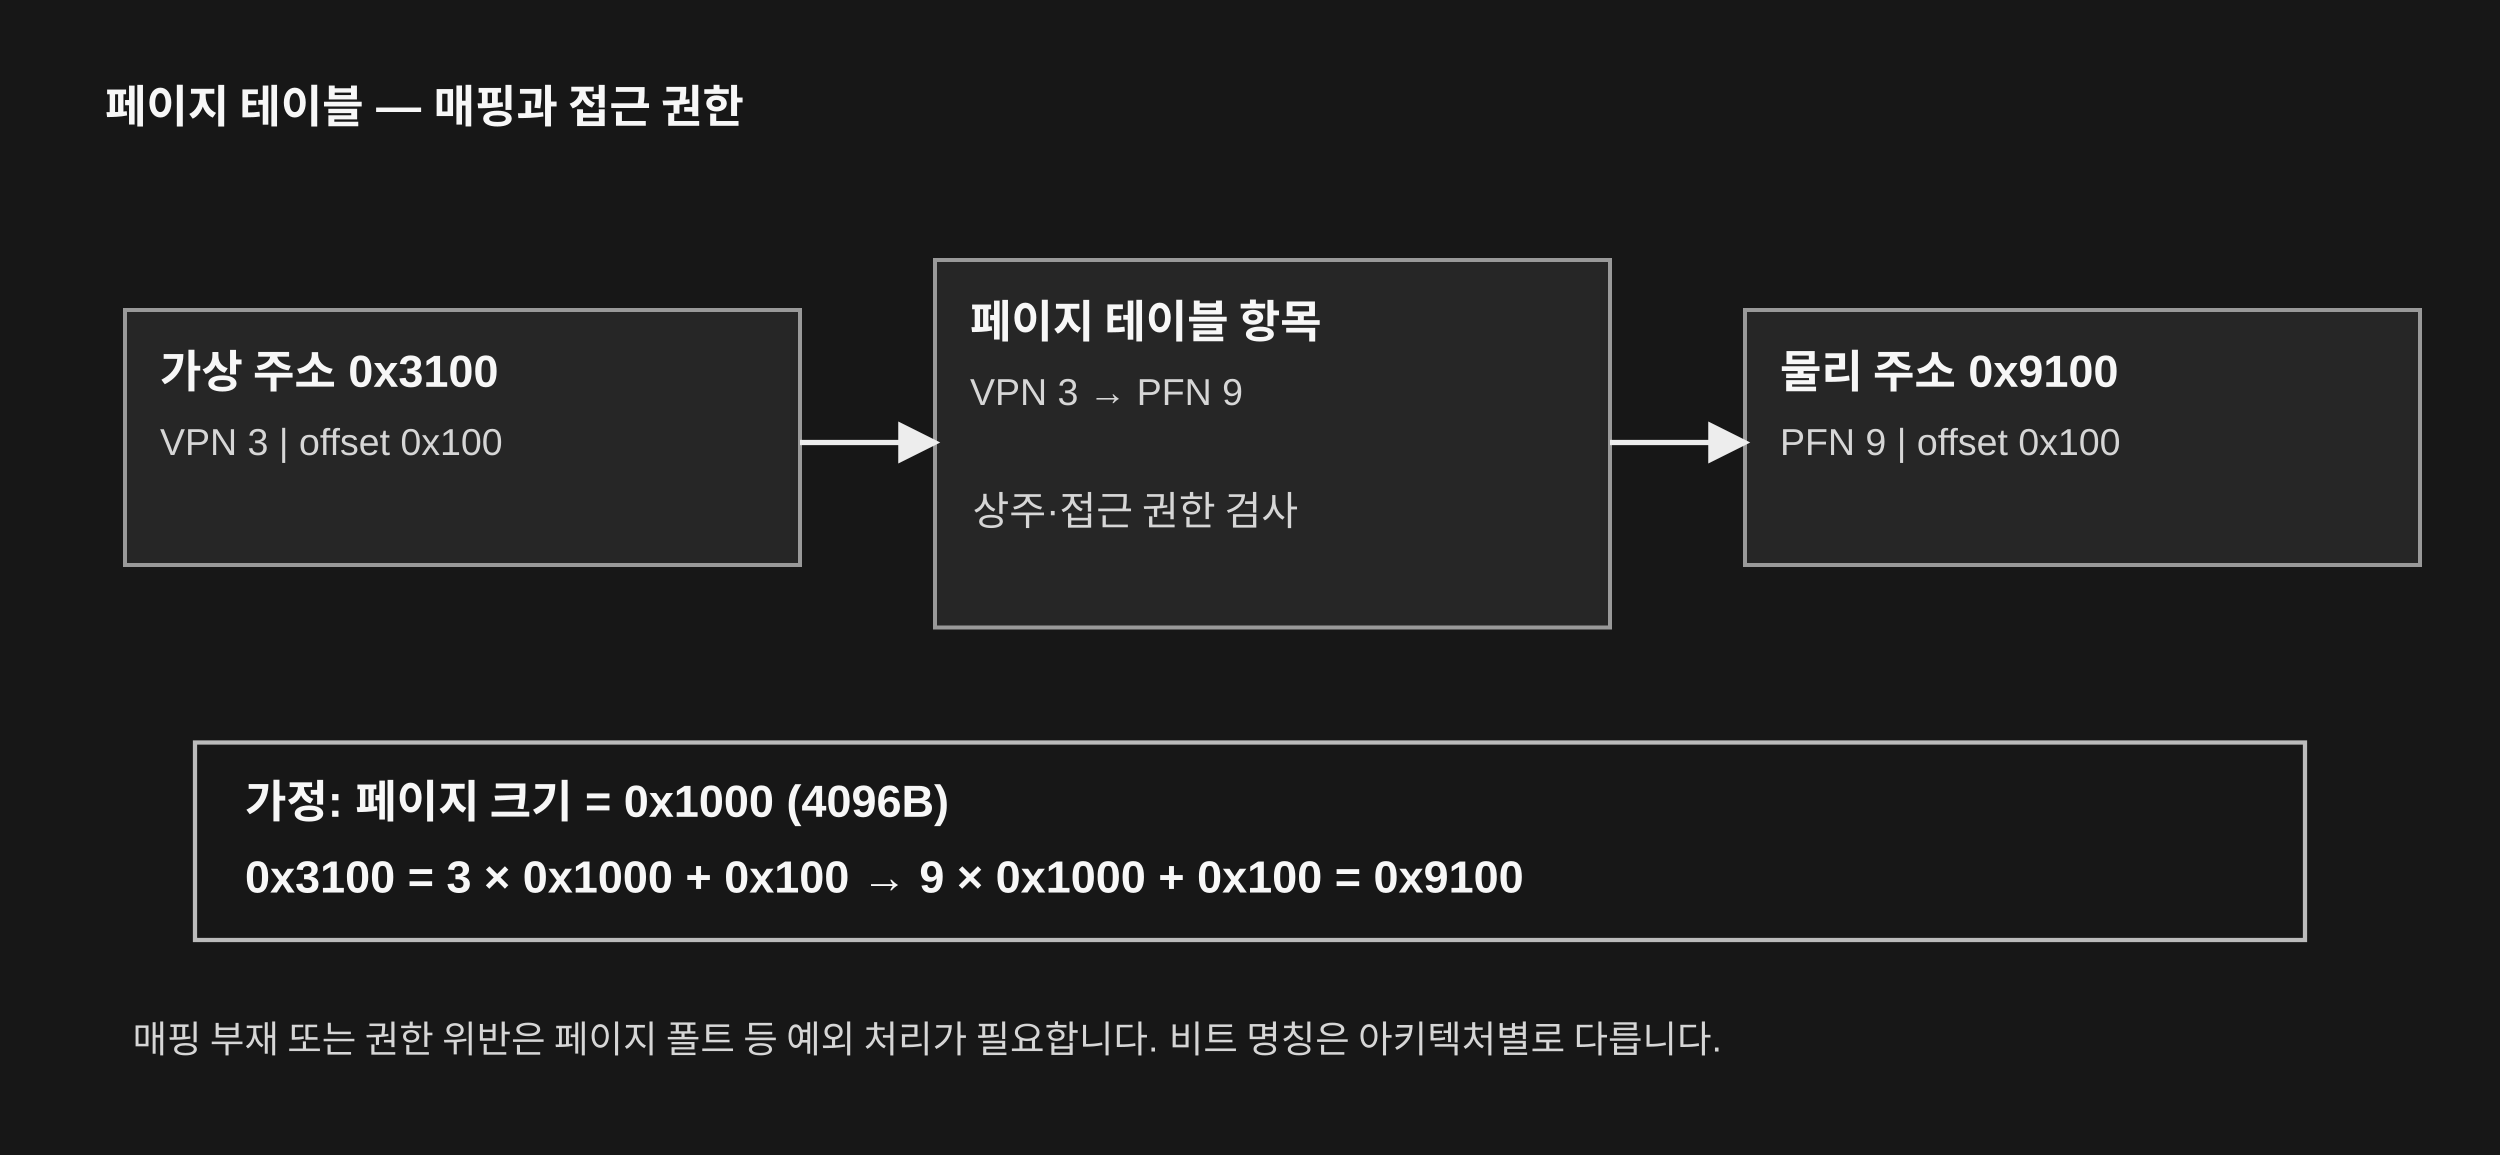
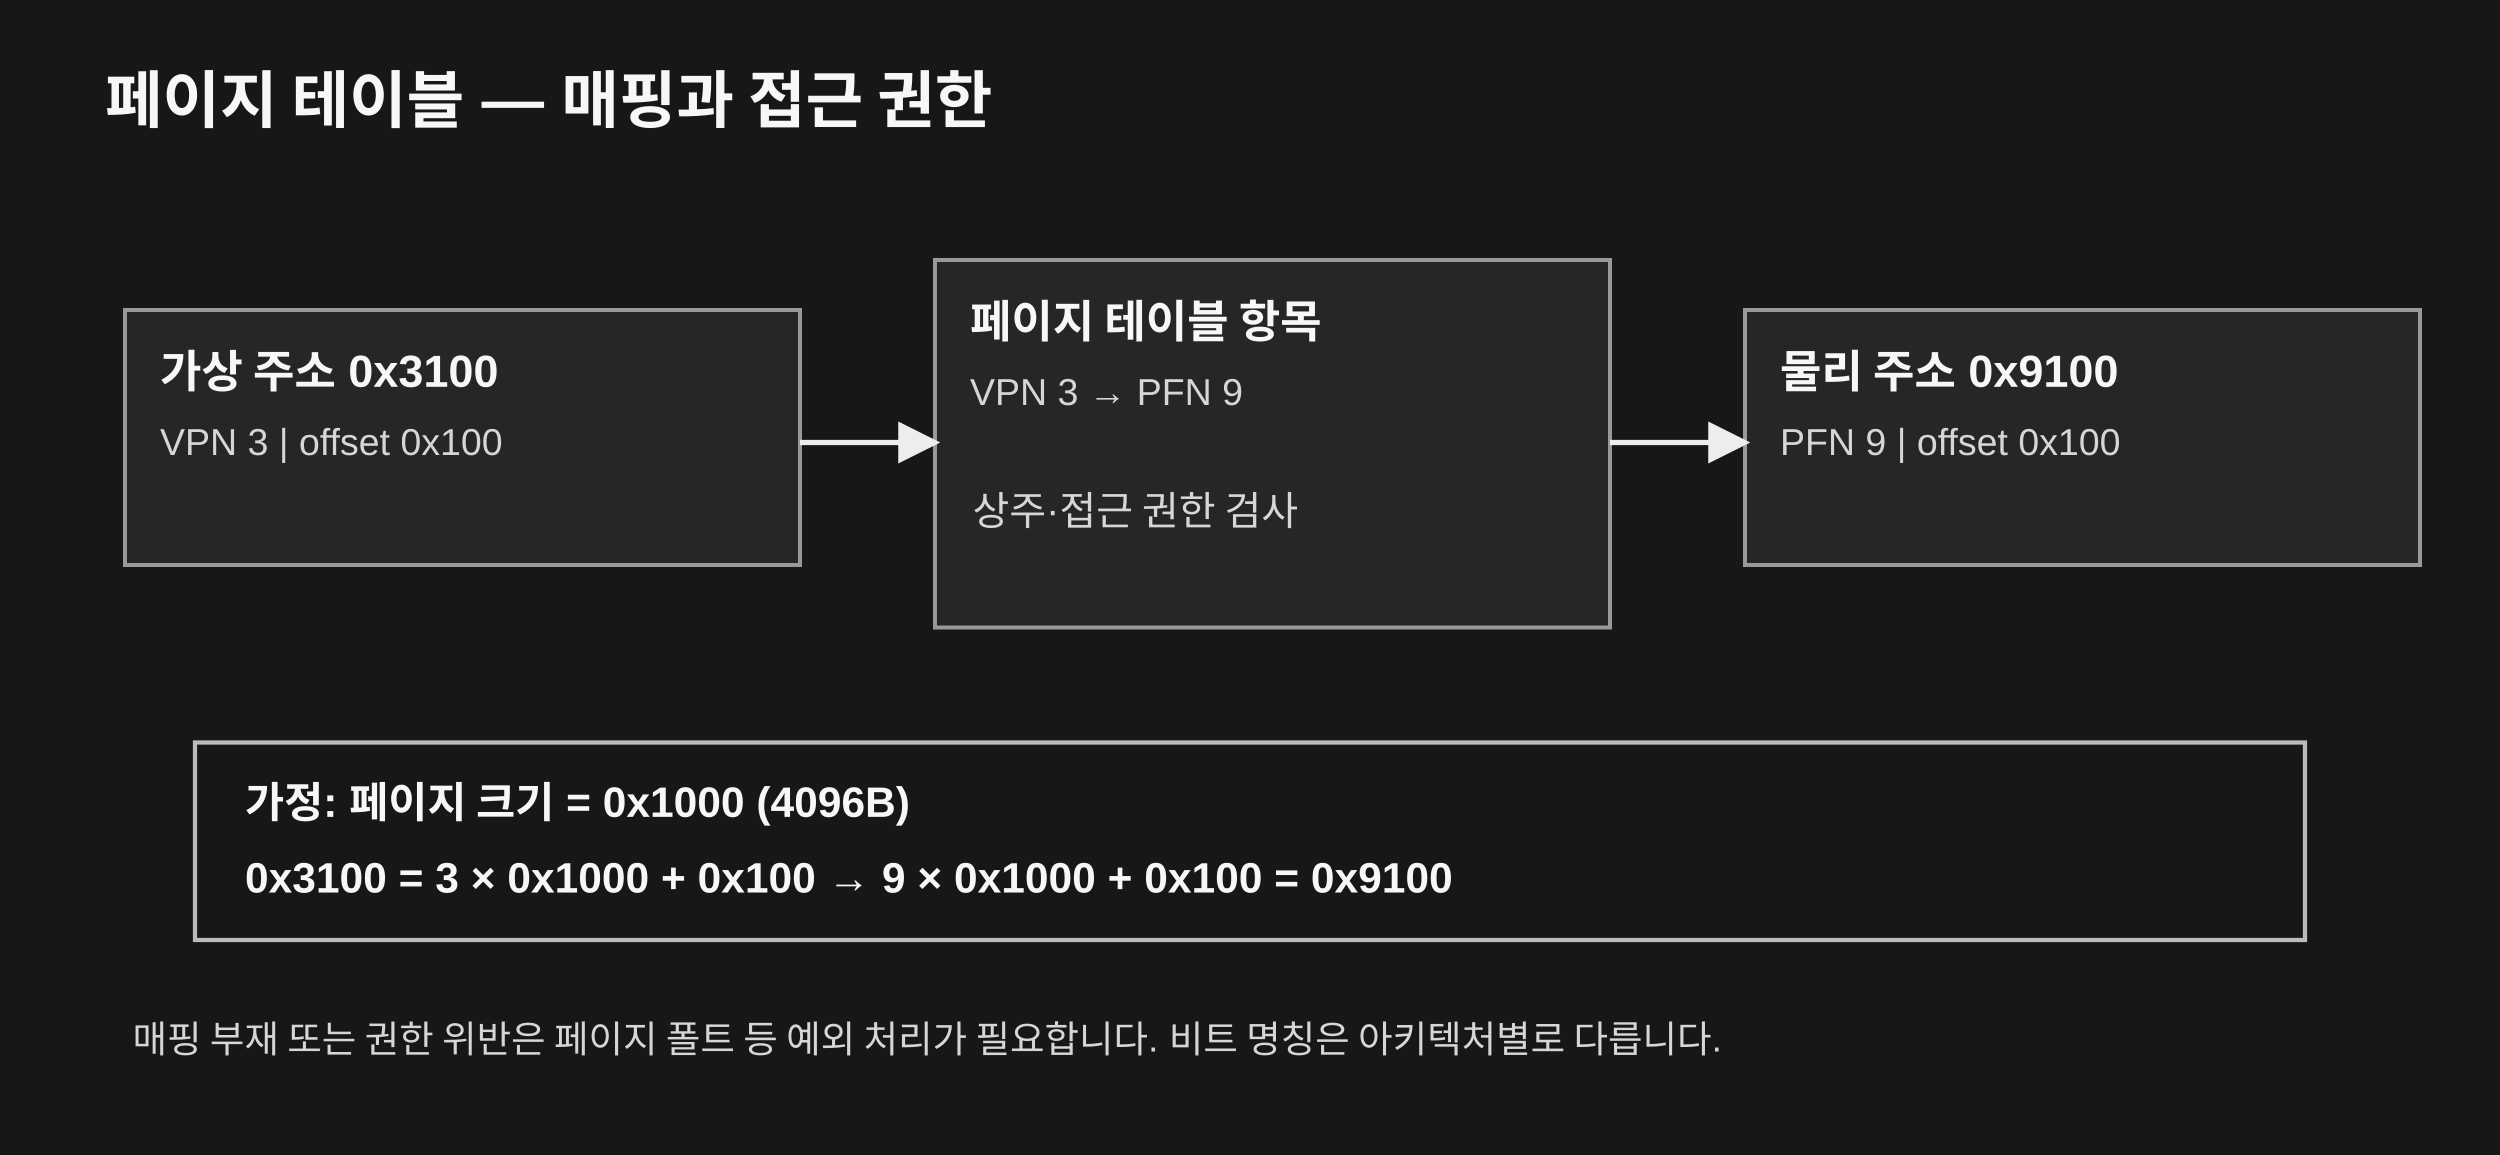
<svg xmlns="http://www.w3.org/2000/svg" viewBox="0 0 1000 462" role="img" aria-labelledby="title desc">
  <defs>
    <marker id="arrowhead" markerWidth="8" markerHeight="8" refX="7" refY="4" orient="auto">
      <path d="M0 0L8 4L0 8Z" fill="#ededed" />
    </marker>
-     <style>.bg{fill:#171717}.box{fill:#262626;stroke:#999;stroke-width:1.6}.linebox{fill:none;stroke:#bbb;stroke-width:1.7}.shade{fill:#363636;stroke:#ededed;stroke-width:1.6}.label{fill:#f7f7f7;font:600 18px Arial,"Noto Sans KR",sans-serif}.sub{fill:#d6d6d6;font-family:Arial,"Noto Sans KR",sans-serif}.arrow{stroke:#ededed;stroke-width:2.1;fill:none;marker-end:url(#arrowhead)}.plain{stroke:#acacac;stroke-width:1.6;fill:none}.dashed{stroke:#aaa;stroke-width:1.5;stroke-dasharray:7 5;fill:none}.divider{stroke:#8d8d8d;stroke-width:1.3}</style>
+     <style>.bg{fill:#171717}.box{fill:#262626;stroke:#999;stroke-width:1.6}.linebox{fill:none;stroke:#bbb;stroke-width:1.7}.shade{fill:#363636;stroke:#ededed;stroke-width:1.6}.label{fill:#f7f7f7;font-family:Arial,"Noto Sans KR",sans-serif;font-weight:600}.sub{fill:#d6d6d6;font-family:Arial,"Noto Sans KR",sans-serif}.arrow{stroke:#ededed;stroke-width:2.1;fill:none;marker-end:url(#arrowhead)}.plain{stroke:#acacac;stroke-width:1.6;fill:none}.dashed{stroke:#aaa;stroke-width:1.5;stroke-dasharray:7 5;fill:none}.divider{stroke:#8d8d8d;stroke-width:1.3}</style>
  </defs>
  <rect class="bg" width="1000" height="462" />
  <text class="label" x="42" y="49" font-size="25" text-anchor="start">페이지 테이블 — 매핑과 접근 권한</text>
  <rect class="box" x="50" y="124" width="270" height="102" />
  <text class="label" x="64" y="155" font-size="18" text-anchor="start">가상 주소 0x3100</text>
  <text class="sub" x="64" y="182" font-size="15" text-anchor="start">VPN 3 | offset 0x100</text>
  <rect class="box" x="374" y="104" width="270" height="147" />
  <text class="label" x="388" y="135" font-size="18" text-anchor="start">페이지 테이블 항목</text>
  <text class="sub" x="388" y="162" font-size="15" text-anchor="start">VPN 3 → PFN 9</text>
  <text class="sub" x="389" y="210" font-size="16" text-anchor="start">상주·접근 권한 검사</text>
  <rect class="box" x="698" y="124" width="270" height="102" />
  <text class="label" x="712" y="155" font-size="18" text-anchor="start">물리 주소 0x9100</text>
  <text class="sub" x="712" y="182" font-size="15" text-anchor="start">PFN 9 | offset 0x100</text>
  <path class="arrow" d="M320 177L374 177" />
  <path class="arrow" d="M644 177L698 177" />
  <rect class="linebox" x="78" y="297" width="844" height="79" />
  <text class="label" x="98" y="327" font-size="17" text-anchor="start">가정: 페이지 크기 = 0x1000 (4096B)</text>
  <text class="label" x="98" y="357" font-size="17" text-anchor="start">0x3100 = 3 × 0x1000 + 0x100  →  9 × 0x1000 + 0x100 = 0x9100</text>
  <text class="sub" x="53" y="421" font-size="15" text-anchor="start">매핑 부재 또는 권한 위반은 페이지 폴트 등 예외 처리가 필요합니다. 비트 명칭은 아키텍처별로 다릅니다.</text>
</svg>
